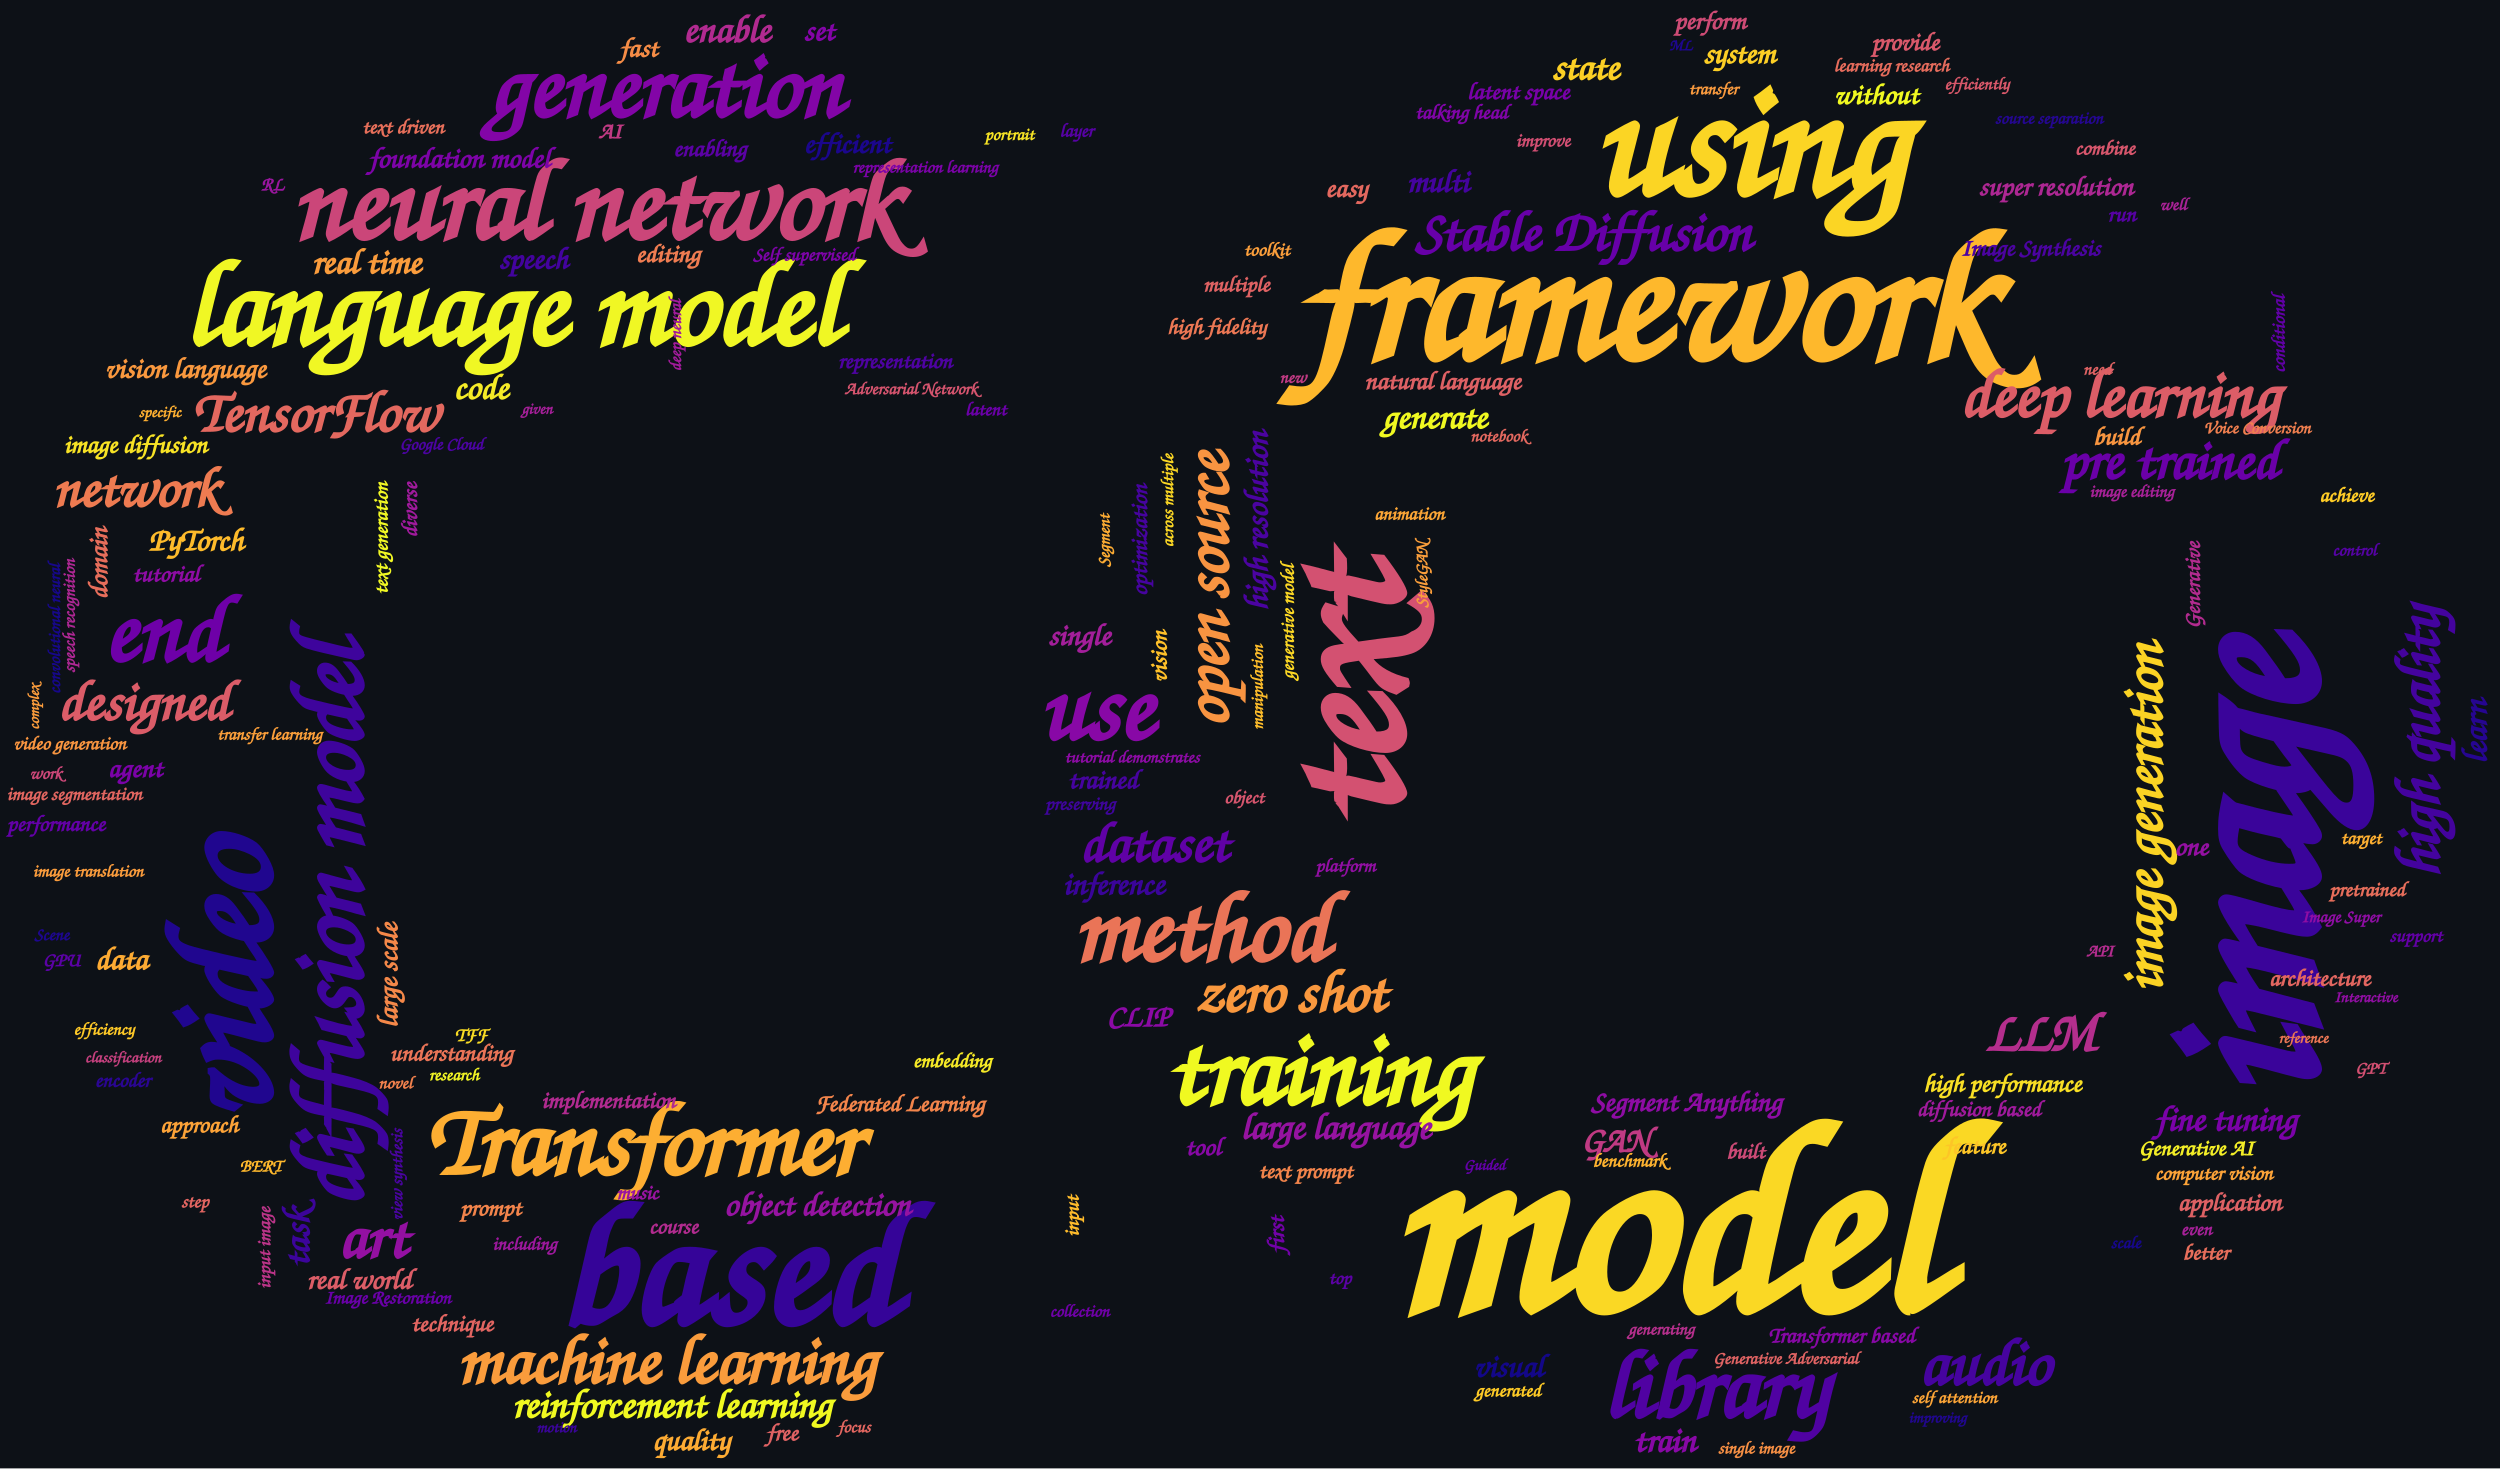
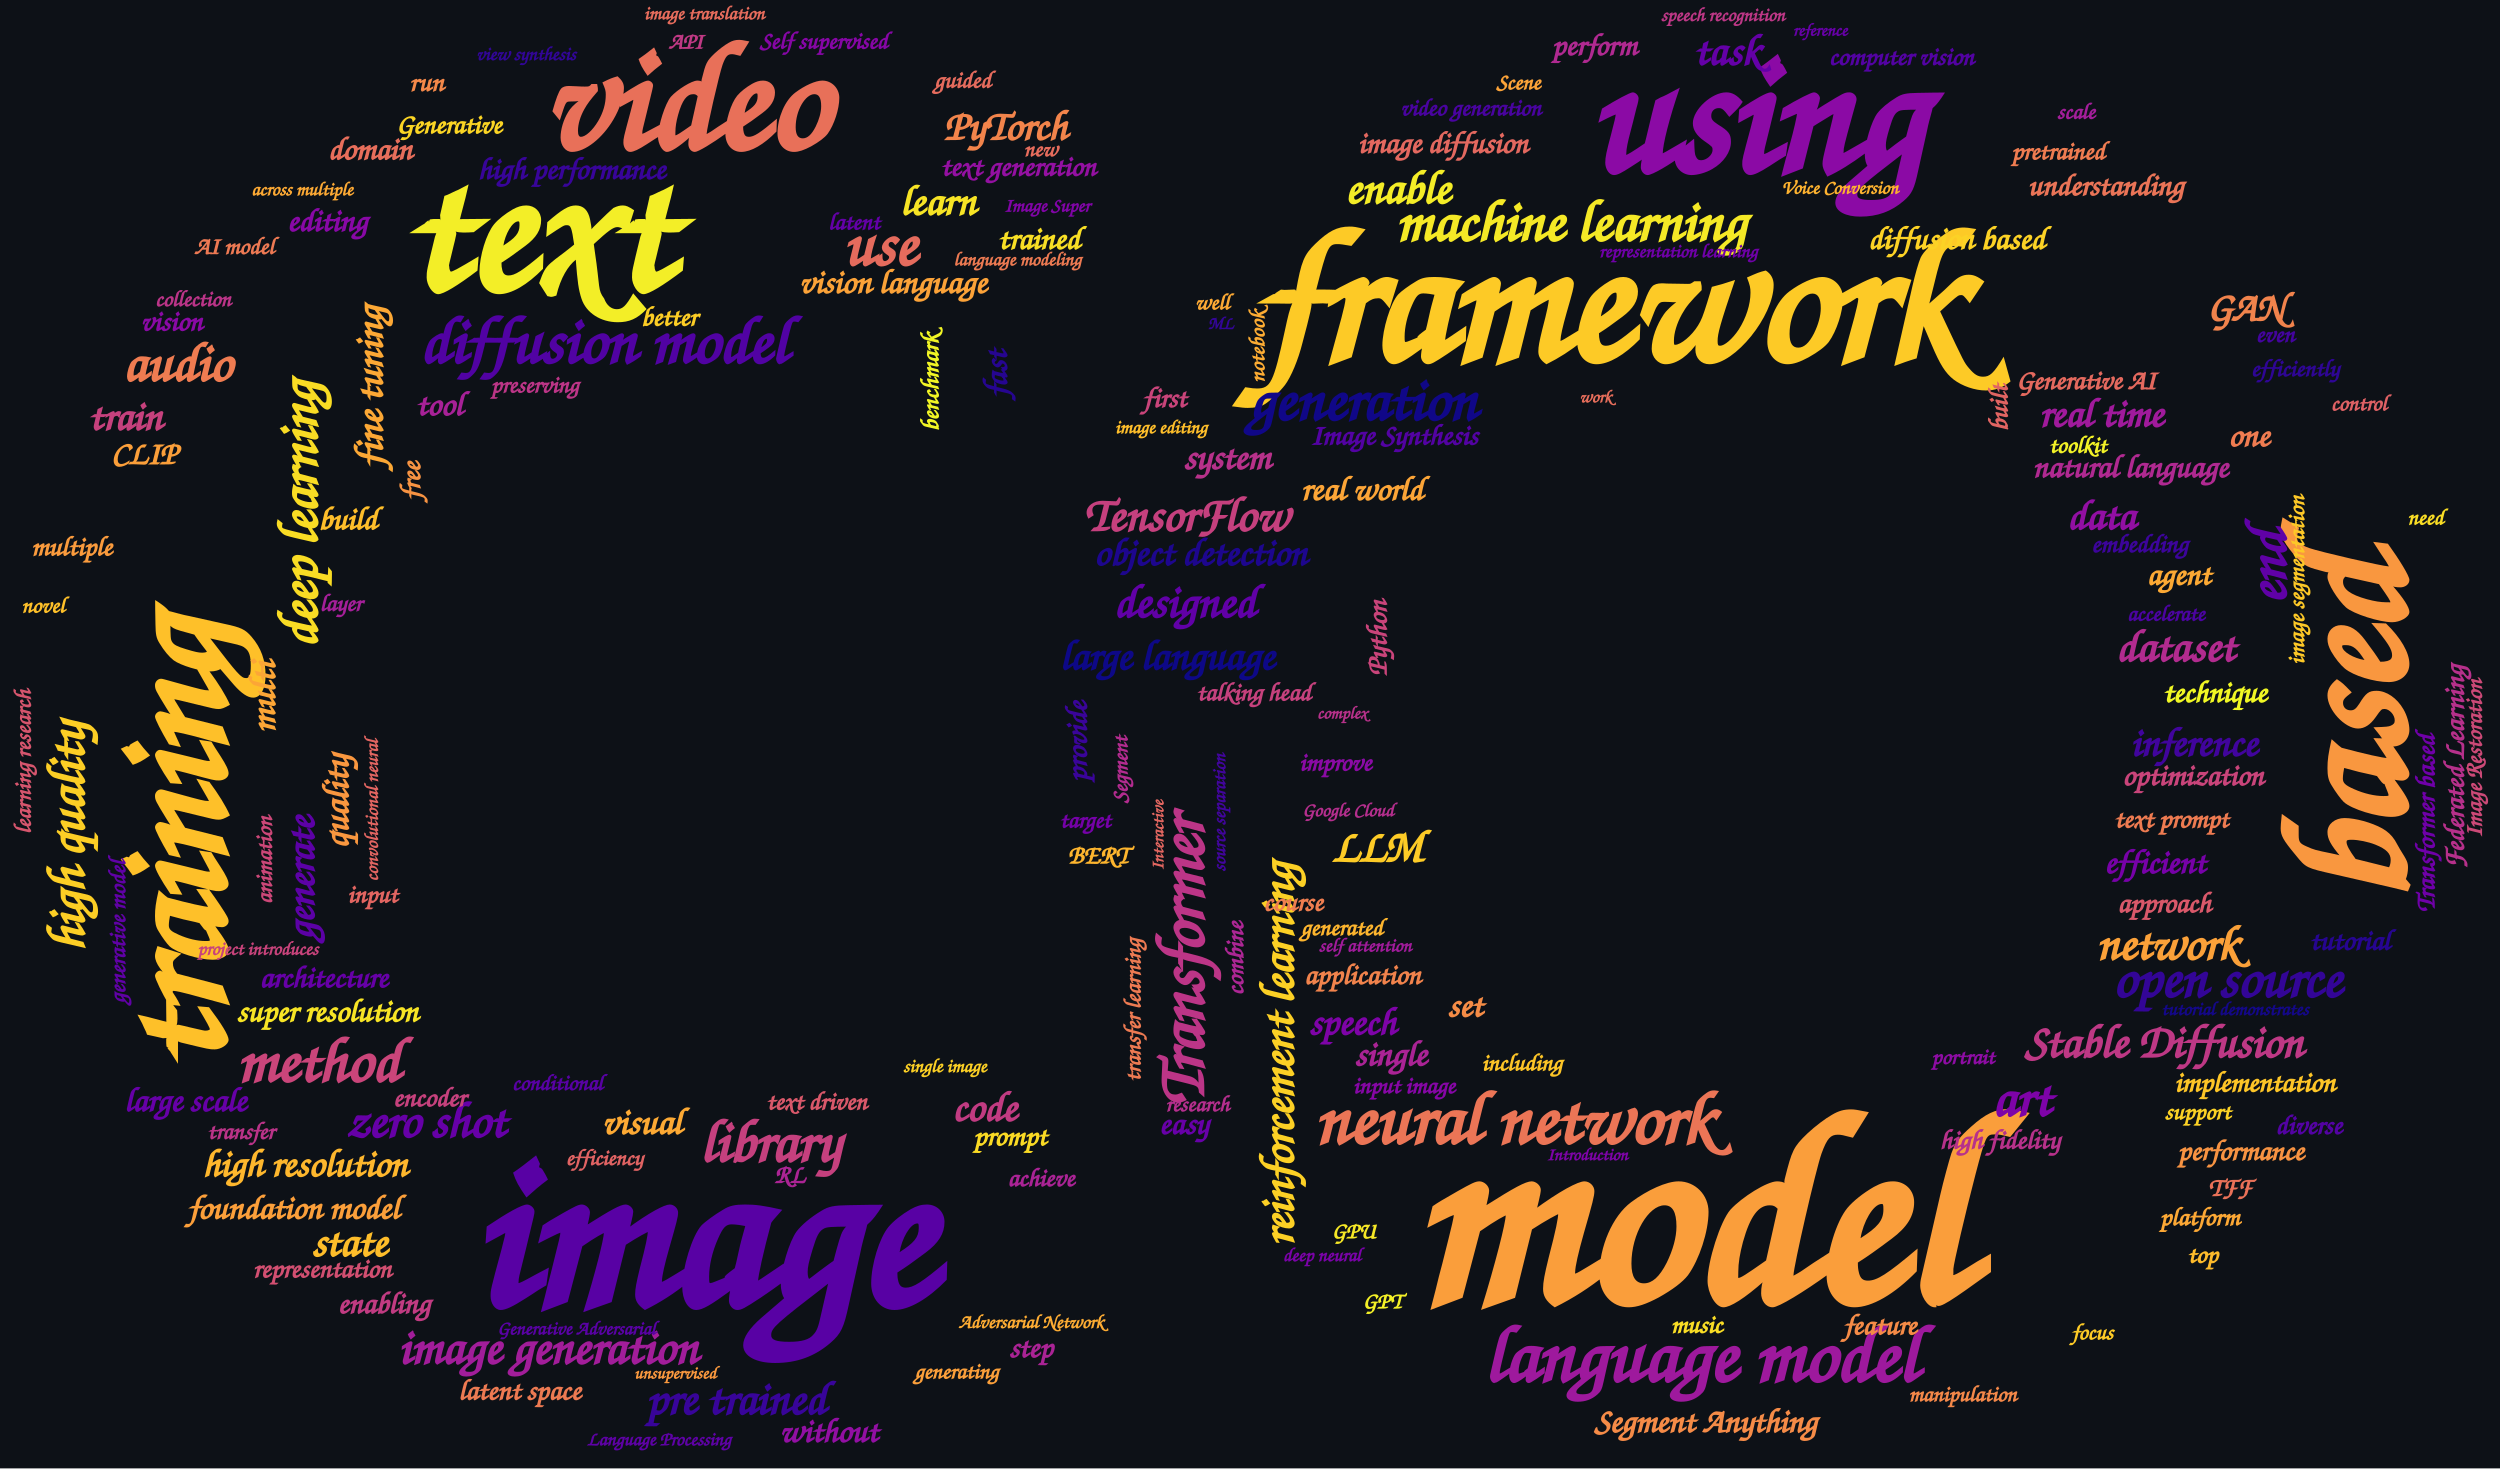
<svg xmlns="http://www.w3.org/2000/svg" width="1534" height="901">
  <style>text{font-family:'Comic Sans MS';font-weight:bold;font-style:italic;}</style>
  <rect width="100%" height="100%" style="fill:#0d1117" />
-   <text transform="translate(850,805)" font-size="165" style="fill:rgb(250, 216, 36)">model</text>
-   <text transform="translate(1423,676) rotate(-90)" font-size="137" style="fill:rgb(58, 4, 154)">image</text>
-   <text transform="translate(862,509) rotate(-90)" font-size="114" style="fill:rgb(211, 81, 113)">text</text>
-   <text transform="translate(796,221)" font-size="113" style="fill:rgb(254, 184, 44)">framework</text>
-   <text transform="translate(340,813)" font-size="106" style="fill:rgb(53, 4, 152)">based</text>
-   <text transform="translate(976,120)" font-size="102" style="fill:rgb(251, 213, 36)">using</text>
-   <text transform="translate(167,690) rotate(-90)" font-size="92" style="fill:rgb(32, 6, 143)">video</text>
-   <text transform="translate(112,212)" font-size="74" style="fill:rgb(240, 247, 36)">language model</text>
-   <text transform="translate(178,147)" font-size="70" style="fill:rgb(203, 70, 121)">neural network</text>
-   <text transform="translate(715,678)" font-size="66" style="fill:rgb(240, 249, 33)">training</text>
-   <text transform="translate(261,721)" font-size="63" style="fill:rgb(253, 174, 50)">Transformer</text>
-   <text transform="translate(223,742) rotate(-90)" font-size="63" style="fill:rgb(62, 4, 156)">diffusion model</text>
-   <text transform="translate(637,454)" font-size="62" style="fill:rgb(136, 8, 166)">use</text>
-   <text transform="translate(658,590)" font-size="61" style="fill:rgb(234, 116, 87)">method</text>
-   <text transform="translate(983,870)" font-size="59" style="fill:rgb(80, 2, 162)">library</text>
-   <text transform="translate(299,72)" font-size="59" style="fill:rgb(131, 5, 167)">generation</text>
-   <text transform="translate(63,406)" font-size="58" style="fill:rgb(110, 0, 168)">end</text>
-   <text transform="translate(280,849)" font-size="43" style="fill:rgb(250, 156, 60)">machine learning</text>
-   <text transform="translate(754,447) rotate(-90)" font-size="42" style="fill:rgb(248, 148, 65)">open source</text>
-   <text transform="translate(1202,256)" font-size="42" style="fill:rgb(220, 93, 103)">deep learning</text>
-   <text transform="translate(1177,850)" font-size="41" style="fill:rgb(70, 3, 159)">audio</text>
-   <text transform="translate(207,772)" font-size="40" style="fill:rgb(148, 16, 162)">art</text>
-   <text transform="translate(1497,539) rotate(-90)" font-size="39" style="fill:rgb(68, 3, 158)">high quality</text>
-   <text transform="translate(733,621)" font-size="37" style="fill:rgb(249, 152, 62)">zero shot</text>
-   <text transform="translate(118,265)" font-size="36" style="fill:rgb(227, 104, 95)">TensorFlow</text>
-   <text transform="translate(1327,609) rotate(-90)" font-size="36" style="fill:rgb(251, 211, 36)">image generation</text>
-   <text transform="translate(35,442)" font-size="35" style="fill:rgb(219, 92, 104)">designed</text>
-   <text transform="translate(32,311)" font-size="35" style="fill:rgb(238, 123, 81)">network</text>
-   <text transform="translate(662,529)" font-size="35" style="fill:rgb(96, 1, 166)">dataset</text>
-   <text transform="translate(1264,294)" font-size="35" style="fill:rgb(106, 0, 168)">pre trained</text>
-   <text transform="translate(868,154)" font-size="35" style="fill:rgb(103, 0, 168)">Stable Diffusion</text>
-   <text transform="translate(1218,645)" font-size="34" style="fill:rgb(180, 46, 141)">LLM</text>
-   <text transform="translate(314,870)" font-size="25" style="fill:rgb(240, 249, 33)">reinforcement learning</text>
-   <text transform="translate(952,49)" font-size="24" style="fill:rgb(252, 208, 37)">state</text>
-   <text transform="translate(190,778) rotate(-90)" font-size="24" style="fill:rgb(60, 4, 155)">task</text>
-   <text transform="translate(419,26)" font-size="24" style="fill:rgb(177, 42, 144)">enable</text>
-   <text transform="translate(761,699)" font-size="23" style="fill:rgb(150, 19, 161)">large language</text>
-   <text transform="translate(1002,891)" font-size="22" style="fill:rgb(136, 8, 166)">train</text>
-   <text transform="translate(970,707)" font-size="22" style="fill:rgb(192, 58, 131)">GAN</text>
-   <text transform="translate(278,245)" font-size="22" style="fill:rgb(245, 235, 39)">code</text>
-   <text transform="translate(1526,469) rotate(-90)" font-size="22" style="fill:rgb(38, 5, 145)">learn</text>
-   <text transform="translate(848,263)" font-size="22" style="fill:rgb(240, 249, 33)">generate</text>
-   <text transform="translate(1322,694)" font-size="22" style="fill:rgb(123, 2, 168)">fine tuning</text>
-   <text transform="translate(191,168)" font-size="22" style="fill:rgb(250, 156, 60)">real time</text>
-   <text transform="translate(778,375) rotate(-90)" font-size="21" style="fill:rgb(75, 3, 161)">high resolution</text>
-   <text transform="translate(444,746)" font-size="21" style="fill:rgb(150, 19, 161)">object detection</text>
-   <text transform="translate(91,338)" font-size="20" style="fill:rgb(254, 187, 43)">PyTorch</text>
-   <text transform="translate(863,118)" font-size="20" style="fill:rgb(68, 3, 158)">multi</text>
-   <text transform="translate(652,549)" font-size="20" style="fill:rgb(58, 4, 154)">inference</text>
-   <text transform="translate(904,845)" font-size="20" style="fill:rgb(19, 7, 137)">visual</text>
-   <text transform="translate(58,595)" font-size="20" style="fill:rgb(253, 171, 51)">data</text>
-   <text transform="translate(643,396)" font-size="19" style="fill:rgb(163, 30, 154)">single</text>
-   <text transform="translate(306,165)" font-size="19" style="fill:rgb(67, 3, 158)">speech</text>
-   <text transform="translate(679,630)" font-size="19" style="fill:rgb(139, 10, 165)">CLIP</text>
-   <text transform="translate(400,890)" font-size="19" style="fill:rgb(253, 171, 51)">quality</text>
-   <text transform="translate(1045,39)" font-size="19" style="fill:rgb(252, 206, 37)">system</text>
-   <text transform="translate(493,25)" font-size="19" style="fill:rgb(131, 5, 167)">set</text>
-   <text transform="translate(1125,64)" font-size="18" style="fill:rgb(240, 249, 33)">without</text>
-   <text transform="translate(493,94)" font-size="18" style="fill:rgb(27, 6, 141)">efficient</text>
-   <text transform="translate(188,791)" font-size="18" style="fill:rgb(220, 93, 103)">real world</text>
-   <text transform="translate(226,103)" font-size="18" style="fill:rgb(125, 3, 168)">foundation model</text>
-   <text transform="translate(64,232)" font-size="18" style="fill:rgb(249, 152, 62)">vision language</text>
-   <text transform="translate(244,631) rotate(-90)" font-size="18" style="fill:rgb(244, 136, 73)">large scale</text>
-   <text transform="translate(976,682)" font-size="18" style="fill:rgb(142, 12, 164)">Segment Anything</text>
-   <text transform="translate(66,477)" font-size="17" style="fill:rgb(123, 2, 168)">agent</text>
-   <text transform="translate(380,35)" font-size="17" style="fill:rgb(245, 140, 70)">fast</text>
-   <text transform="translate(1334,525)" font-size="17" style="fill:rgb(148, 16, 162)">one</text>
-   <text transform="translate(66,368) rotate(-90)" font-size="17" style="fill:rgb(231, 110, 91)">domain</text>
-   <text transform="translate(655,484)" font-size="17" style="fill:rgb(70, 3, 159)">trained</text>
-   <text transform="translate(813,121)" font-size="17" style="fill:rgb(227, 104, 95)">easy</text>
-   <text transform="translate(1214,120)" font-size="17" style="fill:rgb(173, 39, 147)">super resolution</text>
-   <text transform="translate(1148,31)" font-size="16" style="fill:rgb(217, 88, 106)">provide</text>
-   <text transform="translate(390,161)" font-size="16" style="fill:rgb(239, 124, 81)">editing</text>
-   <text transform="translate(727,709)" font-size="16" style="fill:rgb(136, 8, 166)">tool</text>
-   <text transform="translate(1027,18)" font-size="16" style="fill:rgb(206, 75, 117)">perform</text>
-   <text transform="translate(1284,273)" font-size="16" style="fill:rgb(248, 149, 64)">build</text>
-   <text transform="translate(1336,743)" font-size="16" style="fill:rgb(222, 97, 100)">application</text>
-   <text transform="translate(837,239)" font-size="16" style="fill:rgb(222, 97, 100)">natural language</text>
-   <text transform="translate(1180,670)" font-size="16" style="fill:rgb(248, 223, 37)">high performance</text>
-   <text transform="translate(39,278)" font-size="16" style="fill:rgb(247, 226, 37)">image diffusion</text>
-   <text transform="translate(332,680)" font-size="15" style="fill:rgb(177, 42, 144)">implementation</text>
-   <text transform="translate(788,769) rotate(-90)" font-size="15" style="fill:rgb(114, 1, 168)">first</text>
-   <text transform="translate(470,884)" font-size="15" style="fill:rgb(223, 98, 99)">free</text>
-   <text transform="translate(98,695)" font-size="15" style="fill:rgb(252, 163, 56)">approach</text>
-   <text transform="translate(81,357)" font-size="15" style="fill:rgb(142, 12, 164)">tutorial</text>
-   <text transform="translate(1392,605)" font-size="15" style="fill:rgb(226, 102, 96)">architecture</text>
-   <text transform="translate(282,746)" font-size="15" style="fill:rgb(242, 132, 75)">prompt</text>
-   <text transform="translate(239,651)" font-size="15" style="fill:rgb(234, 116, 87)">understanding</text>
-   <text transform="translate(413,96)" font-size="15" style="fill:rgb(91, 1, 165)">enabling</text>
-   <text transform="translate(716,419) rotate(-90)" font-size="15" style="fill:rgb(254, 192, 41)">vision</text>
-   <text transform="translate(252,817)" font-size="15" style="fill:rgb(226, 101, 97)">technique</text>
-   <text transform="translate(704,366) rotate(-90)" font-size="15" style="fill:rgb(70, 3, 159)">optimization</text>
-   <text transform="translate(1193,708)" font-size="15" style="fill:rgb(253, 197, 39)">feature</text>
-   <text transform="translate(900,61)" font-size="15" style="fill:rgb(120, 1, 168)">latent space</text>
-   <text transform="translate(1203,157)" font-size="15" style="fill:rgb(75, 3, 161)">Image Synthesis</text>
-   <text transform="translate(500,682)" font-size="15" style="fill:rgb(243, 133, 75)">Federated Learning</text>
-   <text transform="translate(514,226)" font-size="14" style="fill:rgb(78, 2, 162)">representation</text>
-   <text transform="translate(367,85)" font-size="14" style="fill:rgb(192, 58, 131)">AI</text>
-   <text transform="translate(1059,711)" font-size="14" style="fill:rgb(205, 74, 118)">built</text>
-   <text transform="translate(1350,386) rotate(-90)" font-size="14" style="fill:rgb(178, 43, 143)">Generative</text>
-   <text transform="translate(738,179)" font-size="14" style="fill:rgb(223, 98, 99)">multiple</text>
-   <text transform="translate(398,757)" font-size="14" style="fill:rgb(178, 43, 143)">course</text>
-   <text transform="translate(256,330) rotate(-90)" font-size="14" style="fill:rgb(160, 26, 156)">diverse</text>
-   <text transform="translate(4,510)" font-size="14" style="fill:rgb(99, 0, 167)">performance</text>
-   <text transform="translate(1339,773)" font-size="14" style="fill:rgb(231, 110, 91)">better</text>
-   <text transform="translate(1293,136)" font-size="14" style="fill:rgb(86, 1, 164)">run</text>
-   <text transform="translate(1312,709)" font-size="14" style="fill:rgb(243, 238, 39)">Generative AI</text>
-   <text transform="translate(1085,824)" font-size="14" style="fill:rgb(136, 8, 166)">Transformer based</text>
-   <text transform="translate(716,205)" font-size="14" style="fill:rgb(236, 119, 84)">high fidelity</text>
-   <text transform="translate(1176,685)" font-size="14" style="fill:rgb(160, 26, 156)">diffusion based</text>
-   <text transform="translate(772,723)" font-size="14" style="fill:rgb(242, 132, 75)">text prompt</text>
-   <text transform="translate(662,759) rotate(-90)" font-size="13" style="fill:rgb(254, 187, 43)">input</text>
-   <text transform="translate(378,736)" font-size="13" style="fill:rgb(152, 20, 160)">music</text>
-   <text transform="translate(1429,550)" font-size="13" style="fill:rgb(231, 110, 91)">pretrained</text>
-   <text transform="translate(58,667)" font-size="13" style="fill:rgb(42, 5, 147)">encoder</text>
-   <text transform="translate(560,655)" font-size="13" style="fill:rgb(245, 233, 38)">embedding</text>
-   <text transform="translate(1423,308)" font-size="13" style="fill:rgb(253, 203, 38)">achieve</text>
-   <text transform="translate(1273,95)" font-size="13" style="fill:rgb(215, 86, 108)">combine</text>
-   <text transform="translate(222,82)" font-size="13" style="fill:rgb(231, 111, 90)">text driven</text>
-   <text transform="translate(238,365) rotate(-90)" font-size="13" style="fill:rgb(240, 247, 36)">text generation</text>
-   <text transform="translate(1322,724)" font-size="13" style="fill:rgb(252, 163, 56)">computer vision</text>
-   <text transform="translate(868,73)" font-size="13" style="fill:rgb(128, 4, 168)">talking head</text>
-   <text transform="translate(650,84)" font-size="12" style="fill:rgb(86, 1, 164)">layer</text>
-   <text transform="translate(815,788)" font-size="12" style="fill:rgb(91, 1, 165)">top</text>
-   <text transform="translate(26,593)" font-size="12" style="fill:rgb(91, 1, 165)">GPU</text>
-   <text transform="translate(763,157)" font-size="12" style="fill:rgb(250, 158, 59)">toolkit</text>
-   <text transform="translate(302,767)" font-size="12" style="fill:rgb(157, 24, 157)">including</text>
-   <text transform="translate(843,319)" font-size="12" style="fill:rgb(252, 166, 54)">animation</text>
-   <text transform="translate(111,741)" font-size="12" style="fill:rgb(226, 101, 97)">step</text>
-   <text transform="translate(977,716)" font-size="12" style="fill:rgb(253, 178, 47)">benchmark</text>
-   <text transform="translate(1436,518)" font-size="12" style="fill:rgb(253, 175, 49)">target</text>
-   <text transform="translate(592,255)" font-size="12" style="fill:rgb(106, 0, 168)">latent</text>
-   <text transform="translate(751,493)" font-size="12" style="fill:rgb(214, 85, 109)">object</text>
-   <text transform="translate(160,117)" font-size="12" style="fill:rgb(154, 22, 159)">RL</text>
-   <text transform="translate(641,497)" font-size="12" style="fill:rgb(62, 4, 156)">preserving</text>
-   <text transform="translate(279,639)" font-size="12" style="fill:rgb(249, 220, 36)">TFF</text>
-   <text transform="translate(1338,758)" font-size="12" style="fill:rgb(166, 32, 152)">even</text>
-   <text transform="translate(905,857)" font-size="12" style="fill:rgb(253, 202, 38)">generated</text>
-   <text transform="translate(1466,578)" font-size="12" style="fill:rgb(99, 0, 167)">support</text>
-   <text transform="translate(1402,229) rotate(-90)" font-size="12" style="fill:rgb(97, 0, 167)">conditional</text>
-   <text transform="translate(930,90)" font-size="12" style="fill:rgb(209, 78, 114)">improve</text>
-   <text transform="translate(807,535)" font-size="12" style="fill:rgb(146, 15, 163)">platform</text>
-   <text transform="translate(166,791) rotate(-90)" font-size="12" style="fill:rgb(187, 52, 136)">input image</text>
-   <text transform="translate(462,160)" font-size="12" style="fill:rgb(125, 3, 168)">Self supervised</text>
-   <text transform="translate(8,460)" font-size="12" style="fill:rgb(248, 149, 64)">video generation</text>
-   <text transform="translate(1125,44)" font-size="12" style="fill:rgb(230, 108, 92)">learning research</text>
-   <text transform="translate(4,491)" font-size="12" style="fill:rgb(226, 102, 96)">image segmentation</text>
-   <text transform="translate(199,800)" font-size="12" style="fill:rgb(105, 0, 168)">Image Restoration</text>
-   <text transform="translate(794,417) rotate(-90)" font-size="12" style="fill:rgb(251, 215, 36)">generative model</text>
-   <text transform="translate(232,668)" font-size="11" style="fill:rgb(241, 129, 77)">novel</text>
-   <text transform="translate(644,808)" font-size="11" style="fill:rgb(111, 0, 168)">collection</text>
-   <text transform="translate(147,719)" font-size="11" style="fill:rgb(254, 184, 44)">BERT</text>
-   <text transform="translate(1280,587)" font-size="11" style="fill:rgb(179, 44, 142)">API</text>
-   <text transform="translate(999,819)" font-size="11" style="fill:rgb(181, 47, 140)">generating</text>
-   <text transform="translate(604,86)" font-size="11" style="fill:rgb(247, 228, 37)">portrait</text>
-   <text transform="translate(263,663)" font-size="11" style="fill:rgb(241, 245, 37)">research</text>
-   <text transform="translate(1036,58)" font-size="11" style="fill:rgb(249, 154, 62)">transfer</text>
-   <text transform="translate(1295,766)" font-size="11" style="fill:rgb(22, 7, 138)">scale</text>
-   <text transform="translate(1193,55)" font-size="11" style="fill:rgb(217, 88, 106)">efficiently</text>
-   <text transform="translate(902,271)" font-size="11" style="fill:rgb(227, 104, 95)">notebook</text>
-   <text transform="translate(1445,659)" font-size="11" style="fill:rgb(210, 79, 113)">GPT</text>
-   <text transform="translate(785,235)" font-size="11" style="fill:rgb(192, 58, 131)">new</text>
-   <text transform="translate(681,348) rotate(-90)" font-size="11" style="fill:rgb(253, 172, 51)">Segment</text>
-   <text transform="translate(45,635)" font-size="11" style="fill:rgb(253, 200, 39)">efficiency</text>
-   <text transform="translate(1325,129)" font-size="11" style="fill:rgb(168, 34, 150)">well</text>
-   <text transform="translate(21,577)" font-size="11" style="fill:rgb(29, 6, 142)">Scene</text>
-   <text transform="translate(775,448) rotate(-90)" font-size="11" style="fill:rgb(254, 189, 42)">manipulation</text>
-   <text transform="translate(1431,341)" font-size="11" style="fill:rgb(85, 2, 164)">control</text>
-   <text transform="translate(18,478)" font-size="11" style="fill:rgb(204, 71, 120)">work</text>
-   <text transform="translate(514,879)" font-size="11" style="fill:rgb(226, 102, 96)">focus</text>
-   <text transform="translate(1278,230)" font-size="11" style="fill:rgb(223, 98, 99)">need</text>
-   <text transform="translate(876,373) rotate(-90)" font-size="11" style="fill:rgb(250, 158, 59)">StyleGAN</text>
-   <text transform="translate(1054,892)" font-size="11" style="fill:rgb(246, 143, 68)">single image</text>
-   <text transform="translate(247,749) rotate(-90)" font-size="11" style="fill:rgb(73, 3, 160)">view synthesis</text>
-   <text transform="translate(523,106)" font-size="11" style="fill:rgb(123, 2, 168)">representation learning</text>
-   <text transform="translate(653,468)" font-size="11" style="fill:rgb(141, 11, 165)">tutorial demonstrates</text>
-   <text transform="translate(245,276)" font-size="11" style="fill:rgb(75, 3, 161)">Google Cloud</text>
-   <text transform="translate(37,426) rotate(-90)" font-size="11" style="fill:rgb(22, 7, 138)">convolutional neural</text>
-   <text transform="translate(720,336) rotate(-90)" font-size="11" style="fill:rgb(251, 215, 36)">across multiple</text>
-   <text transform="translate(1352,266)" font-size="11" style="fill:rgb(240, 127, 79)">Voice Conversion</text>
-   <text transform="translate(1051,837)" font-size="11" style="fill:rgb(224, 99, 99)">Generative Adversarial</text>
-   <text transform="translate(518,242)" font-size="11" style="fill:rgb(213, 84, 110)">Adversarial Network</text>
-   <text transform="translate(1282,305)" font-size="11" style="fill:rgb(167, 33, 151)">image editing</text>
-   <text transform="translate(418,228) rotate(-90)" font-size="11" style="fill:rgb(161, 27, 155)">deep neural</text>
-   <text transform="translate(1224,76)" font-size="11" style="fill:rgb(36, 6, 145)">source separation</text>
-   <text transform="translate(20,538)" font-size="11" style="fill:rgb(250, 156, 60)">image translation</text>
-   <text transform="translate(133,454)" font-size="11" style="fill:rgb(251, 159, 58)">transfer learning</text>
-   <text transform="translate(46,413) rotate(-90)" font-size="11" style="fill:rgb(173, 39, 147)">speech recognition</text>
-   <text transform="translate(1412,566)" font-size="11" style="fill:rgb(143, 13, 164)">Image Super</text>
-   <text transform="translate(1173,861)" font-size="11" style="fill:rgb(252, 165, 55)">self attention</text>
-   <text transform="translate(1398,640)" font-size="10" style="fill:rgb(235, 118, 85)">reference</text>
-   <text transform="translate(320,254)" font-size="10" style="fill:rgb(165, 31, 153)">given</text>
-   <text transform="translate(329,879)" font-size="10" style="fill:rgb(58, 4, 154)">motion</text>
-   <text transform="translate(1024,31)" font-size="10" style="fill:rgb(29, 6, 142)">ML</text>
-   <text transform="translate(52,652)" font-size="10" style="fill:rgb(197, 64, 126)">classification</text>
-   <text transform="translate(898,718)" font-size="10" style="fill:rgb(99, 0, 167)">Guided</text>
-   <text transform="translate(24,448) rotate(-90)" font-size="10" style="fill:rgb(250, 156, 60)">complex</text>
-   <text transform="translate(85,256)" font-size="10" style="fill:rgb(253, 175, 49)">specific</text>
-   <text transform="translate(1432,615)" font-size="10" style="fill:rgb(145, 14, 163)">Interactive</text>
-   <text transform="translate(1171,873)" font-size="10" style="fill:rgb(32, 6, 143)">improving</text>
+   <text transform="translate(864,800)" font-size="166" style="fill:rgb(250, 158, 59)">model</text>
+   <text transform="translate(287,802)" font-size="139" style="fill:rgb(88, 1, 164)">image</text>
+   <text transform="translate(246,179)" font-size="117" style="fill:rgb(243, 238, 39)">text</text>
+   <text transform="translate(769,222)" font-size="115" style="fill:rgb(253, 202, 38)">framework</text>
+   <text transform="translate(973,106)" font-size="109" style="fill:rgb(139, 10, 165)">using</text>
+   <text transform="translate(1477,556) rotate(-90)" font-size="108" style="fill:rgb(249, 151, 63)">based</text>
+   <text transform="translate(139,657) rotate(-90)" font-size="97" style="fill:rgb(254, 192, 41)">training</text>
+   <text transform="translate(331,92)" font-size="94" style="fill:rgb(232, 112, 89)">video</text>
+   <text transform="translate(910,848)" font-size="49" style="fill:rgb(158, 25, 157)">language model</text>
+   <text transform="translate(806,702)" font-size="46" style="fill:rgb(235, 117, 86)">neural network</text>
+   <text transform="translate(739,679) rotate(-90)" font-size="42" style="fill:rgb(188, 53, 135)">Transformer</text>
+   <text transform="translate(257,223)" font-size="41" style="fill:rgb(81, 2, 163)">diffusion model</text>
+   <text transform="translate(517,163)" font-size="40" style="fill:rgb(229, 107, 93)">use</text>
+   <text transform="translate(145,664)" font-size="39" style="fill:rgb(202, 69, 122)">method</text>
+   <text transform="translate(766,258)" font-size="38" style="fill:rgb(16, 7, 136)">generation</text>
+   <text transform="translate(429,713)" font-size="37" style="fill:rgb(197, 64, 126)">library</text>
+   <text transform="translate(1403,371) rotate(-90)" font-size="36" style="fill:rgb(96, 1, 166)">end</text>
+   <text transform="translate(856,148)" font-size="36" style="fill:rgb(245, 233, 38)">machine learning</text>
+   <text transform="translate(195,398) rotate(-90)" font-size="35" style="fill:rgb(249, 220, 36)">deep learning</text>
+   <text transform="translate(1296,612)" font-size="35" style="fill:rgb(51, 5, 151)">open source</text>
+   <text transform="translate(75,234)" font-size="34" style="fill:rgb(239, 124, 81)">audio</text>
+   <text transform="translate(1222,685)" font-size="34" style="fill:rgb(126, 3, 168)">art</text>
+   <text transform="translate(52,584) rotate(-90)" font-size="33" style="fill:rgb(252, 206, 37)">high quality</text>
+   <text transform="translate(212,698)" font-size="31" style="fill:rgb(102, 0, 167)">zero shot</text>
+   <text transform="translate(244,837)" font-size="31" style="fill:rgb(162, 29, 154)">image generation</text>
+   <text transform="translate(665,326)" font-size="30" style="fill:rgb(197, 64, 126)">TensorFlow</text>
+   <text transform="translate(1286,589)" font-size="30" style="fill:rgb(251, 161, 57)">network</text>
+   <text transform="translate(794,765) rotate(-90)" font-size="30" style="fill:rgb(252, 208, 37)">reinforcement learning</text>
+   <text transform="translate(683,379)" font-size="29" style="fill:rgb(97, 0, 167)">designed</text>
+   <text transform="translate(825,125)" font-size="29" style="fill:rgb(244, 237, 39)">enable</text>
+   <text transform="translate(396,868)" font-size="29" style="fill:rgb(56, 4, 154)">pre trained</text>
+   <text transform="translate(1242,649)" font-size="29" style="fill:rgb(190, 56, 133)">Stable Diffusion</text>
+   <text transform="translate(817,529)" font-size="28" style="fill:rgb(253, 203, 38)">LLM</text>
+   <text transform="translate(1298,406)" font-size="28" style="fill:rgb(178, 43, 143)">dataset</text>
+   <text transform="translate(191,771)" font-size="27" style="fill:rgb(254, 189, 42)">state</text>
+   <text transform="translate(1039,40)" font-size="27" style="fill:rgb(100, 0, 167)">task</text>
+   <text transform="translate(552,132)" font-size="26" style="fill:rgb(247, 228, 37)">learn</text>
+   <text transform="translate(1268,325)" font-size="26" style="fill:rgb(146, 15, 163)">data</text>
+   <text transform="translate(579,86)" font-size="26" style="fill:rgb(242, 132, 75)">PyTorch</text>
+   <text transform="translate(54,264)" font-size="26" style="fill:rgb(198, 65, 125)">train</text>
+   <text transform="translate(584,688)" font-size="26" style="fill:rgb(193, 59, 130)">code</text>
+   <text transform="translate(193,577) rotate(-90)" font-size="26" style="fill:rgb(92, 1, 166)">generate</text>
+   <text transform="translate(650,411)" font-size="26" style="fill:rgb(13, 8, 135)">large language</text>
+   <text transform="translate(1307,464)" font-size="25" style="fill:rgb(65, 4, 157)">inference</text>
+   <text transform="translate(1354,197)" font-size="25" style="fill:rgb(241, 131, 76)">GAN</text>
+   <text transform="translate(235,287) rotate(-90)" font-size="25" style="fill:rgb(252, 168, 53)">fine tuning</text>
+   <text transform="translate(1251,262)" font-size="25" style="fill:rgb(160, 26, 156)">real time</text>
+   <text transform="translate(803,635)" font-size="24" style="fill:rgb(126, 3, 168)">speech</text>
+   <text transform="translate(124,722)" font-size="24" style="fill:rgb(254, 183, 45)">high resolution</text>
+   <text transform="translate(671,347)" font-size="24" style="fill:rgb(29, 6, 142)">object detection</text>
+   <text transform="translate(169,450) rotate(-90)" font-size="23" style="fill:rgb(252, 166, 54)">multi</text>
+   <text transform="translate(369,696)" font-size="23" style="fill:rgb(252, 169, 52)">visual</text>
+   <text transform="translate(214,521) rotate(-90)" font-size="23" style="fill:rgb(249, 151, 63)">quality</text>
+   <text transform="translate(726,288)" font-size="23" style="fill:rgb(183, 49, 138)">system</text>
+   <text transform="translate(831,654)" font-size="22" style="fill:rgb(170, 35, 149)">single</text>
+   <text transform="translate(888,624)" font-size="22" style="fill:rgb(245, 140, 70)">set</text>
+   <text transform="translate(618,244) rotate(-90)" font-size="21" style="fill:rgb(38, 5, 145)">fast</text>
+   <text transform="translate(1367,274)" font-size="21" style="fill:rgb(239, 124, 81)">one</text>
+   <text transform="translate(478,885)" font-size="21" style="fill:rgb(146, 15, 163)">without</text>
+   <text transform="translate(255,255)" font-size="21" style="fill:rgb(167, 33, 151)">tool</text>
+   <text transform="translate(1291,536)" font-size="21" style="fill:rgb(119, 1, 168)">efficient</text>
+   <text transform="translate(798,307)" font-size="21" style="fill:rgb(252, 165, 55)">real world</text>
+   <text transform="translate(115,748)" font-size="21" style="fill:rgb(251, 159, 58)">foundation model</text>
+   <text transform="translate(490,180)" font-size="21" style="fill:rgb(251, 162, 56)">vision language</text>
+   <text transform="translate(76,682)" font-size="21" style="fill:rgb(102, 0, 167)">large scale</text>
+   <text transform="translate(978,879)" font-size="21" style="fill:rgb(245, 139, 71)">Segment Anything</text>
+   <text transform="translate(195,325)" font-size="20" style="fill:rgb(254, 190, 42)">build</text>
+   <text transform="translate(1317,359)" font-size="20" style="fill:rgb(252, 169, 52)">agent</text>
+   <text transform="translate(68,285)" font-size="20" style="fill:rgb(251, 159, 58)">CLIP</text>
+   <text transform="translate(176,142)" font-size="20" style="fill:rgb(136, 8, 166)">editing</text>
+   <text transform="translate(201,98)" font-size="20" style="fill:rgb(231, 110, 91)">domain</text>
+   <text transform="translate(612,153)" font-size="20" style="fill:rgb(248, 223, 37)">trained</text>
+   <text transform="translate(711,696)" font-size="20" style="fill:rgb(103, 0, 168)">easy</text>
+   <text transform="translate(1247,293)" font-size="20" style="fill:rgb(176, 41, 145)">natural language</text>
+   <text transform="translate(145,627)" font-size="20" style="fill:rgb(247, 228, 37)">super resolution</text>
+   <text transform="translate(1146,153)" font-size="20" style="fill:rgb(252, 210, 37)">diffusion based</text>
+   <text transform="translate(667,480) rotate(-90)" font-size="19" style="fill:rgb(58, 4, 154)">provide</text>
+   <text transform="translate(619,833)" font-size="19" style="fill:rgb(170, 35, 149)">step</text>
+   <text transform="translate(1244,120)" font-size="19" style="fill:rgb(234, 116, 87)">understanding</text>
+   <text transform="translate(159,606)" font-size="19" style="fill:rgb(102, 0, 167)">architecture</text>
+   <text transform="translate(207,806)" font-size="19" style="fill:rgb(193, 59, 130)">enabling</text>
+   <text transform="translate(1327,431)" font-size="19" style="fill:rgb(240, 247, 36)">technique</text>
+   <text transform="translate(952,34)" font-size="19" style="fill:rgb(176, 41, 145)">perform</text>
+   <text transform="translate(1302,482)" font-size="19" style="fill:rgb(201, 68, 122)">optimization</text>
+   <text transform="translate(293,110)" font-size="19" style="fill:rgb(56, 4, 154)">high performance</text>
+   <text transform="translate(833,94)" font-size="19" style="fill:rgb(227, 104, 95)">image diffusion</text>
+   <text transform="translate(597,703)" font-size="18" style="fill:rgb(250, 218, 36)">prompt</text>
+   <text transform="translate(1417,583)" font-size="18" style="fill:rgb(38, 5, 145)">tutorial</text>
+   <text transform="translate(851,415) rotate(-90)" font-size="18" style="fill:rgb(201, 68, 122)">Python</text>
+   <text transform="translate(86,203)" font-size="18" style="fill:rgb(138, 9, 165)">vision</text>
+   <text transform="translate(1334,670)" font-size="18" style="fill:rgb(253, 197, 39)">implementation</text>
+   <text transform="translate(701,250)" font-size="18" style="fill:rgb(201, 68, 122)">first</text>
+   <text transform="translate(258,307) rotate(-90)" font-size="18" style="fill:rgb(247, 147, 66)">free</text>
+   <text transform="translate(1299,560)" font-size="18" style="fill:rgb(217, 88, 106)">approach</text>
+   <text transform="translate(1336,712)" font-size="18" style="fill:rgb(247, 147, 66)">performance</text>
+   <text transform="translate(1131,819)" font-size="18" style="fill:rgb(245, 139, 71)">feature</text>
+   <text transform="translate(800,604)" font-size="18" style="fill:rgb(241, 131, 76)">application</text>
+   <text transform="translate(281,859)" font-size="18" style="fill:rgb(237, 122, 82)">latent space</text>
+   <text transform="translate(577,108)" font-size="18" style="fill:rgb(148, 16, 162)">text generation</text>
+   <text transform="translate(804,273)" font-size="18" style="fill:rgb(83, 2, 163)">Image Synthesis</text>
+   <text transform="translate(1512,533) rotate(-90)" font-size="18" style="fill:rgb(182, 48, 139)">Federated Learning</text>
+   <text transform="translate(775,559)" font-size="17" style="fill:rgb(239, 126, 80)">course</text>
+   <text transform="translate(243,82)" font-size="17" style="fill:rgb(251, 213, 36)">Generative</text>
+   <text transform="translate(155,784)" font-size="17" style="fill:rgb(210, 79, 113)">representation</text>
+   <text transform="translate(1232,265) rotate(-90)" font-size="17" style="fill:rgb(225, 100, 98)">built</text>
+   <text transform="translate(19,341)" font-size="17" style="fill:rgb(250, 155, 61)">multiple</text>
+   <text transform="translate(1396,696)" font-size="17" style="fill:rgb(83, 2, 163)">diverse</text>
+   <text transform="translate(241,679)" font-size="17" style="fill:rgb(198, 65, 125)">encoder</text>
+   <text transform="translate(393,200)" font-size="17" style="fill:rgb(252, 205, 37)">better</text>
+   <text transform="translate(251,56)" font-size="17" style="fill:rgb(244, 136, 73)">run</text>
+   <text transform="translate(1237,239)" font-size="17" style="fill:rgb(228, 105, 94)">Generative AI</text>
+   <text transform="translate(1494,560) rotate(-90)" font-size="17" style="fill:rgb(111, 0, 168)">Transformer based</text>
+   <text transform="translate(1190,705)" font-size="17" style="fill:rgb(183, 49, 138)">high fidelity</text>
+   <text transform="translate(1297,508)" font-size="17" style="fill:rgb(238, 123, 81)">text prompt</text>
+   <text transform="translate(475,726)" font-size="16" style="fill:rgb(171, 36, 148)">RL</text>
+   <text transform="translate(1325,752)" font-size="16" style="fill:rgb(252, 168, 53)">platform</text>
+   <text transform="translate(1283,339)" font-size="16" style="fill:rgb(60, 4, 155)">embedding</text>
+   <text transform="translate(213,554)" font-size="16" style="fill:rgb(226, 101, 97)">input</text>
+   <text transform="translate(1342,775)" font-size="16" style="fill:rgb(254, 187, 43)">top</text>
+   <text transform="translate(655,530)" font-size="16" style="fill:rgb(253, 181, 46)">BERT</text>
+   <text transform="translate(1025,818)" font-size="16" style="fill:rgb(249, 221, 37)">music</text>
+   <text transform="translate(1234,98)" font-size="16" style="fill:rgb(239, 124, 81)">pretrained</text>
+   <text transform="translate(576,265) rotate(-90)" font-size="16" style="fill:rgb(241, 245, 37)">benchmark</text>
+   <text transform="translate(1355,734)" font-size="16" style="fill:rgb(233, 113, 88)">TFF</text>
+   <text transform="translate(797,473)" font-size="16" style="fill:rgb(139, 10, 165)">improve</text>
+   <text transform="translate(618,728)" font-size="16" style="fill:rgb(170, 35, 149)">achieve</text>
+   <text transform="translate(763,611) rotate(-90)" font-size="16" style="fill:rgb(172, 38, 148)">combine</text>
+   <text transform="translate(1122,40)" font-size="16" style="fill:rgb(83, 2, 163)">computer vision</text>
+   <text transform="translate(470,681)" font-size="16" style="fill:rgb(217, 88, 106)">text driven</text>
+   <text transform="translate(734,430)" font-size="16" style="fill:rgb(198, 65, 125)">talking head</text>
+   <text transform="translate(196,375)" font-size="15" style="fill:rgb(165, 31, 153)">layer</text>
+   <text transform="translate(573,54)" font-size="15" style="fill:rgb(229, 107, 93)">guided</text>
+   <text transform="translate(1257,278)" font-size="15" style="fill:rgb(242, 242, 39)">toolkit</text>
+   <text transform="translate(909,657)" font-size="15" style="fill:rgb(253, 197, 39)">including</text>
+   <text transform="translate(167,555) rotate(-90)" font-size="15" style="fill:rgb(204, 71, 120)">animation</text>
+   <text transform="translate(650,508)" font-size="15" style="fill:rgb(117, 1, 168)">target</text>
+   <text transform="translate(508,141)" font-size="15" style="fill:rgb(99, 0, 167)">latent</text>
+   <text transform="translate(127,699)" font-size="15" style="fill:rgb(186, 51, 136)">transfer</text>
+   <text transform="translate(301,241)" font-size="15" style="fill:rgb(188, 53, 135)">preserving</text>
+   <text transform="translate(1381,231)" font-size="15" style="fill:rgb(46, 5, 149)">efficiently</text>
+   <text transform="translate(1384,210)" font-size="15" style="fill:rgb(67, 3, 158)">even</text>
+   <text transform="translate(798,574)" font-size="15" style="fill:rgb(253, 181, 46)">generated</text>
+   <text transform="translate(1328,687)" font-size="15" style="fill:rgb(252, 210, 37)">support</text>
+   <text transform="translate(830,671)" font-size="15" style="fill:rgb(134, 6, 166)">input image</text>
+   <text transform="translate(466,30)" font-size="15" style="fill:rgb(134, 6, 166)">Self supervised</text>
+   <text transform="translate(859,71)" font-size="15" style="fill:rgb(73, 3, 160)">video generation</text>
+   <text transform="translate(19,512) rotate(-90)" font-size="15" style="fill:rgb(214, 85, 109)">learning research</text>
+   <text transform="translate(1414,408) rotate(-90)" font-size="15" style="fill:rgb(253, 200, 39)">image segmentation</text>
+   <text transform="translate(1523,514) rotate(-90)" font-size="15" style="fill:rgb(204, 73, 119)">Image Restoration</text>
+   <text transform="translate(700,664) rotate(-90)" font-size="15" style="fill:rgb(237, 122, 82)">transfer learning</text>
+   <text transform="translate(77,616) rotate(-90)" font-size="15" style="fill:rgb(96, 1, 166)">generative model</text>
+   <text transform="translate(119,156)" font-size="15" style="fill:rgb(237, 121, 83)">AI model</text>
+   <text transform="translate(817,760)" font-size="14" style="fill:rgb(246, 232, 38)">GPU</text>
+   <text transform="translate(1305,381)" font-size="14" style="fill:rgb(75, 3, 161)">accelerate</text>
+   <text transform="translate(1477,322)" font-size="14" style="fill:rgb(249, 221, 37)">need</text>
+   <text transform="translate(410,30)" font-size="14" style="fill:rgb(191, 57, 132)">API</text>
+   <text transform="translate(836,803)" font-size="14" style="fill:rgb(243, 240, 39)">GPT</text>
+   <text transform="translate(733,190)" font-size="14" style="fill:rgb(252, 169, 52)">well</text>
+   <text transform="translate(13,376)" font-size="14" style="fill:rgb(254, 192, 41)">novel</text>
+   <text transform="translate(95,188)" font-size="14" style="fill:rgb(187, 52, 136)">collection</text>
+   <text transform="translate(561,846)" font-size="14" style="fill:rgb(251, 159, 58)">generating</text>
+   <text transform="translate(1185,653)" font-size="14" style="fill:rgb(142, 12, 164)">portrait</text>
+   <text transform="translate(715,682)" font-size="14" style="fill:rgb(180, 46, 141)">research</text>
+   <text transform="translate(1262,73)" font-size="14" style="fill:rgb(163, 30, 154)">scale</text>
+   <text transform="translate(776,235) rotate(-90)" font-size="14" style="fill:rgb(253, 172, 51)">notebook</text>
+   <text transform="translate(628,96)" font-size="14" style="fill:rgb(230, 108, 92)">new</text>
+   <text transform="translate(692,493) rotate(-90)" font-size="14" style="fill:rgb(178, 43, 143)">Segment</text>
+   <text transform="translate(347,715)" font-size="14" style="fill:rgb(224, 99, 99)">efficiency</text>
+   <text transform="translate(314,669)" font-size="14" style="fill:rgb(88, 1, 164)">conditional</text>
+   <text transform="translate(918,55)" font-size="14" style="fill:rgb(252, 163, 56)">Scene</text>
+   <text transform="translate(1171,860)" font-size="14" style="fill:rgb(244, 136, 73)">manipulation</text>
+   <text transform="translate(1430,252)" font-size="14" style="fill:rgb(222, 97, 100)">control</text>
+   <text transform="translate(1271,822)" font-size="14" style="fill:rgb(253, 202, 38)">focus</text>
+   <text transform="translate(981,158)" font-size="12" style="fill:rgb(111, 0, 168)">representation learning</text>
+   <text transform="translate(1019,13)" font-size="12" style="fill:rgb(189, 55, 134)">speech recognition</text>
+   <text transform="translate(554,658)" font-size="12" style="fill:rgb(252, 208, 37)">single image</text>
+   <text transform="translate(292,37)" font-size="12" style="fill:rgb(49, 5, 151)">view synthesis</text>
+   <text transform="translate(1326,623)" font-size="12" style="fill:rgb(19, 7, 137)">tutorial demonstrates</text>
+   <text transform="translate(799,501)" font-size="12" style="fill:rgb(180, 46, 141)">Google Cloud</text>
+   <text transform="translate(232,541) rotate(-90)" font-size="12" style="fill:rgb(226, 101, 97)">convolutional neural</text>
+   <text transform="translate(154,120)" font-size="12" style="fill:rgb(252, 169, 52)">across multiple</text>
+   <text transform="translate(1093,119)" font-size="12" style="fill:rgb(253, 178, 47)">Voice Conversion</text>
+   <text transform="translate(305,819)" font-size="12" style="fill:rgb(89, 1, 165)">Generative Adversarial</text>
+   <text transform="translate(588,815)" font-size="12" style="fill:rgb(253, 172, 51)">Adversarial Network</text>
+   <text transform="translate(684,266)" font-size="12" style="fill:rgb(254, 190, 42)">image editing</text>
+   <text transform="translate(787,774)" font-size="12" style="fill:rgb(122, 2, 168)">deep neural</text>
+   <text transform="translate(752,535) rotate(-90)" font-size="12" style="fill:rgb(65, 4, 157)">source separation</text>
+   <text transform="translate(121,586)" font-size="12" style="fill:rgb(200, 67, 123)">project introduces</text>
+   <text transform="translate(395,12)" font-size="12" style="fill:rgb(230, 108, 92)">image translation</text>
+   <text transform="translate(360,887)" font-size="12" style="fill:rgb(94, 1, 166)">Language Processing</text>
+   <text transform="translate(585,163)" font-size="12" style="fill:rgb(237, 122, 82)">language modeling</text>
+   <text transform="translate(616,130)" font-size="12" style="fill:rgb(129, 4, 167)">Image Super</text>
+   <text transform="translate(809,584)" font-size="12" style="fill:rgb(161, 27, 155)">self attention</text>
+   <text transform="translate(741,202)" font-size="11" style="fill:rgb(51, 5, 151)">ML</text>
+   <text transform="translate(714,534) rotate(-90)" font-size="11" style="fill:rgb(226, 102, 96)">Interactive</text>
+   <text transform="translate(949,712)" font-size="11" style="fill:rgb(126, 3, 168)">Introduction</text>
+   <text transform="translate(389,846)" font-size="11" style="fill:rgb(249, 152, 62)">unsupervised</text>
+   <text transform="translate(969,247)" font-size="11" style="fill:rgb(231, 110, 91)">work</text>
+   <text transform="translate(808,441)" font-size="11" style="fill:rgb(183, 49, 138)">complex</text>
+   <text transform="translate(1100,22)" font-size="11" style="fill:rgb(102, 0, 167)">reference</text>
</svg>
